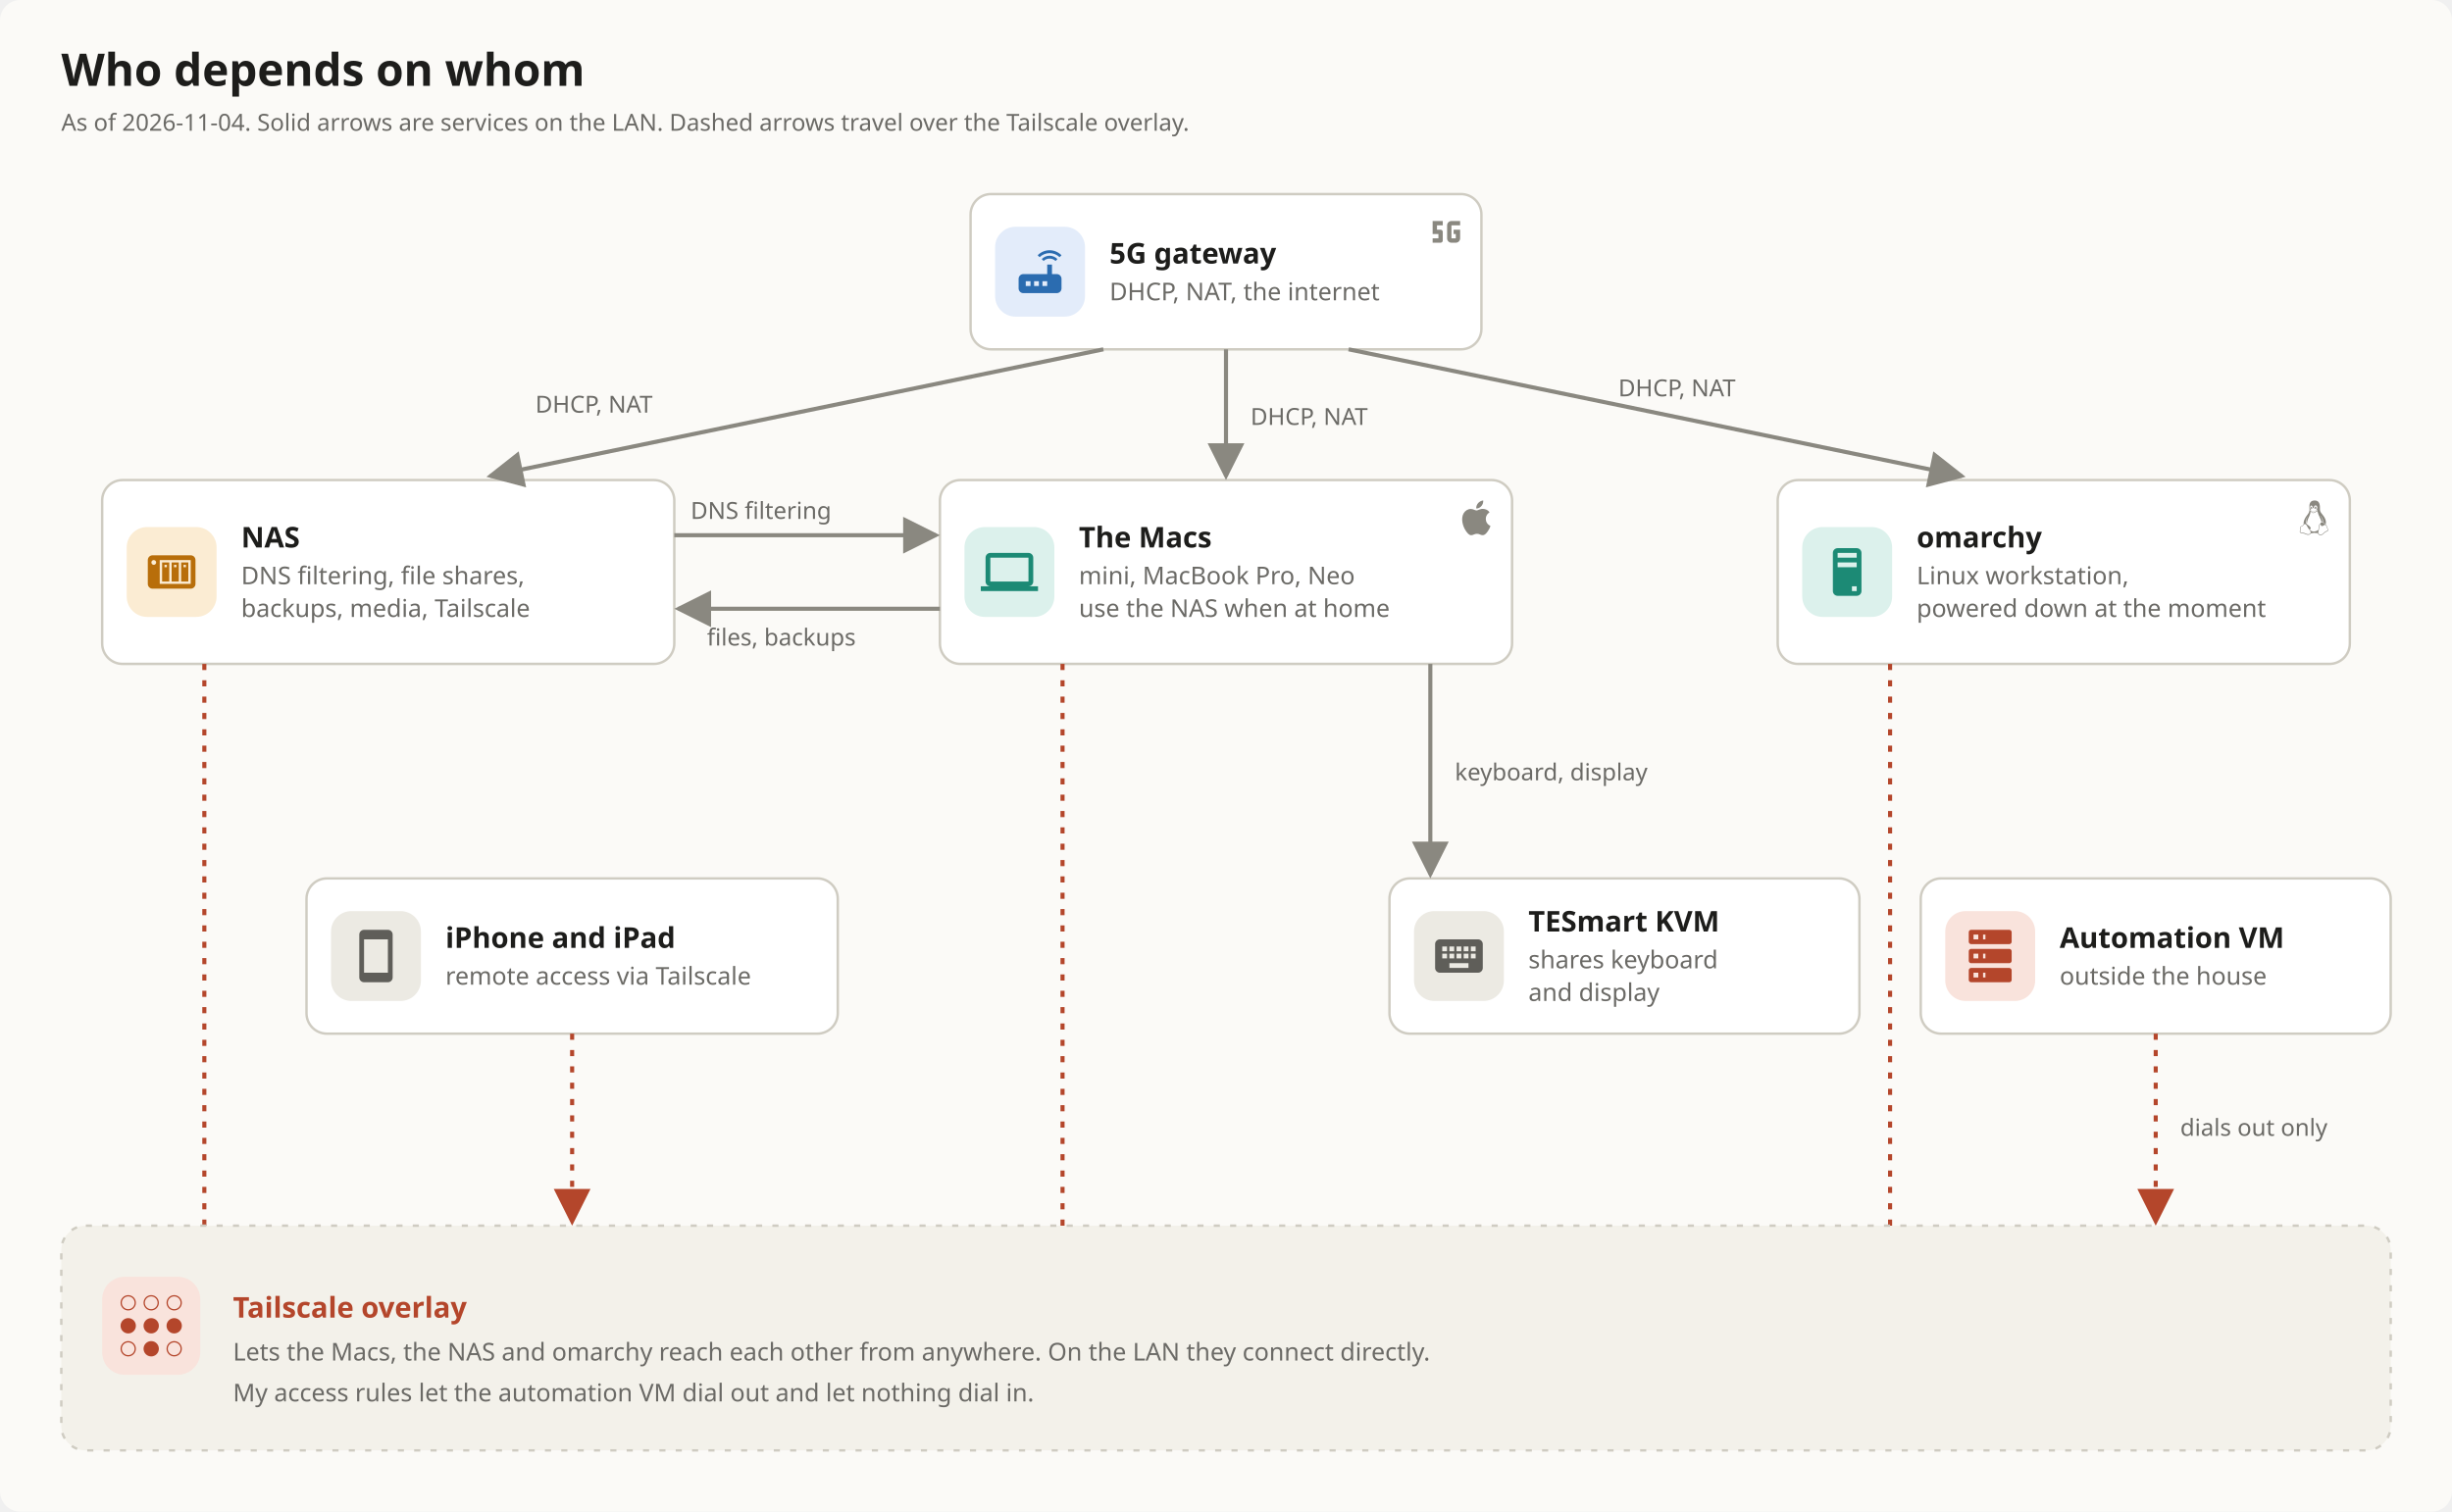
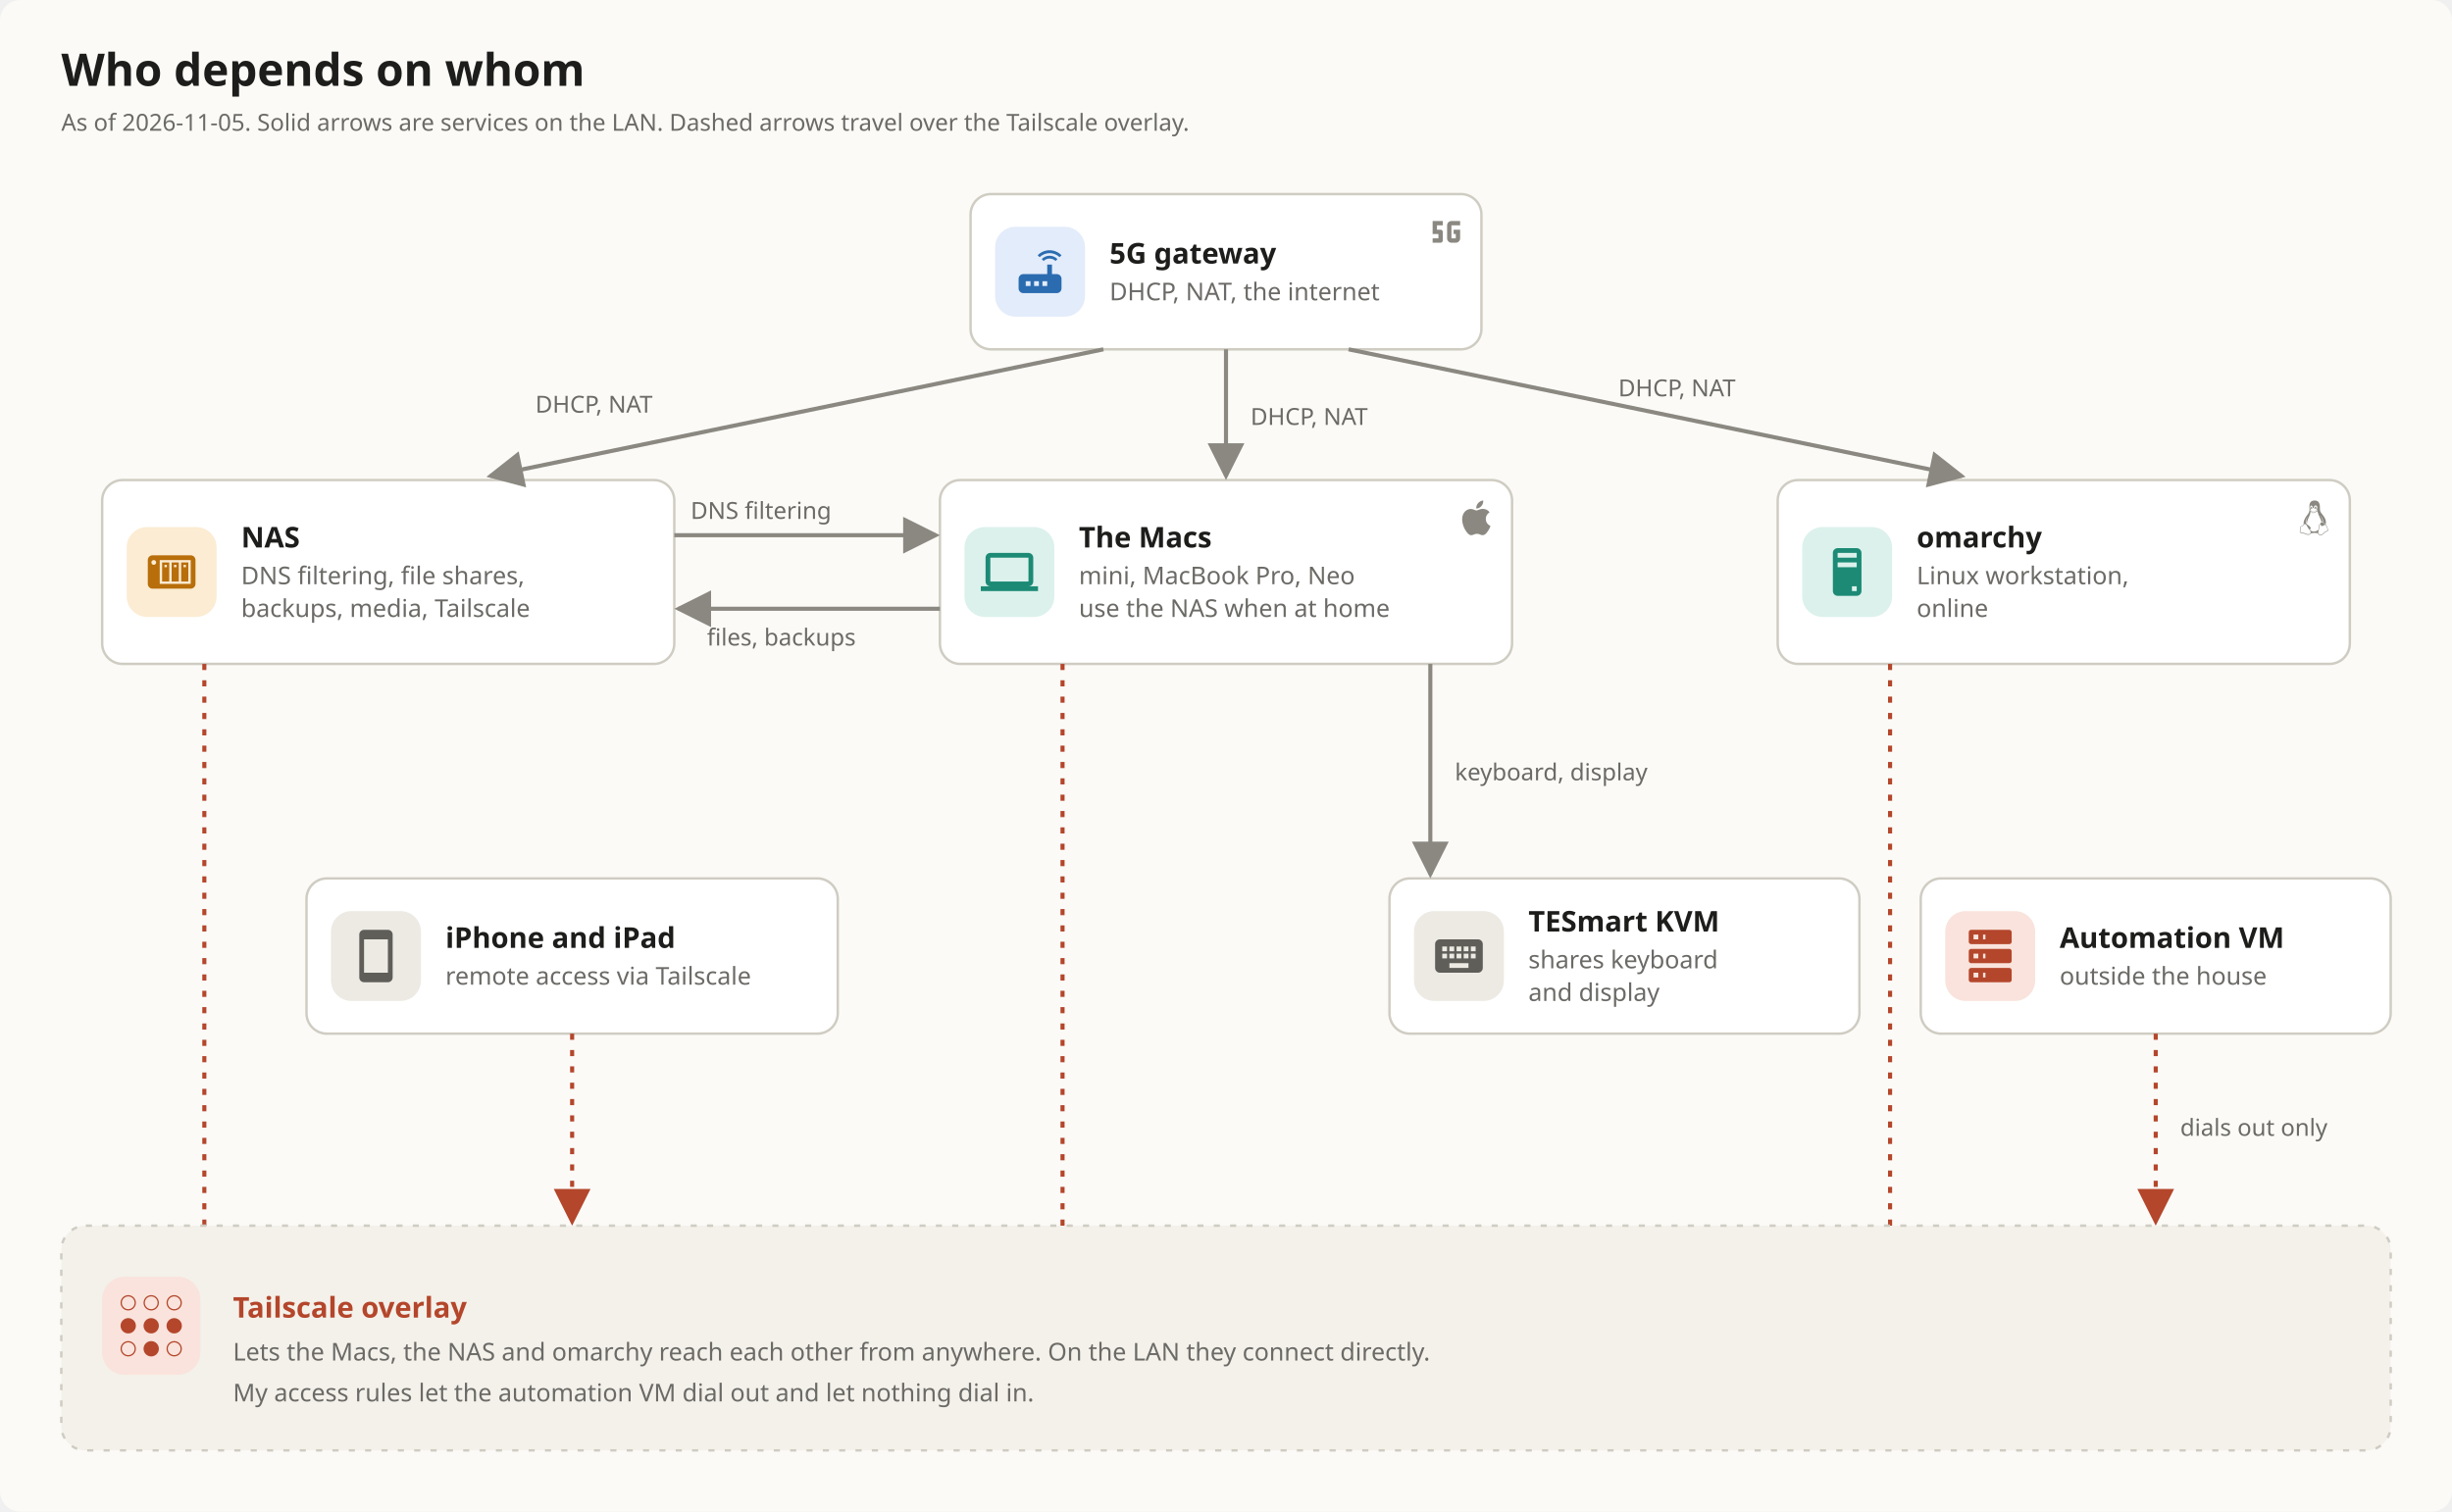
<svg xmlns="http://www.w3.org/2000/svg" viewBox="0 0 1200 740" role="img" aria-labelledby="t d">
  <style>
.bg{fill:#fbfaf7}.box{fill:#fff;stroke:#cfccc2;stroke-width:1.2}.grp{fill:#f3f1ea;stroke:#cfccc2;stroke-width:1.2}
.t{fill:#1d1d1b;font:13px ui-sans-serif,system-ui,sans-serif}.h{font-weight:700;font-size:14px}.m{fill:#6b6a66;font-size:12px}
.title{font-size:22px;font-weight:700}.lab{fill:#6b6a66;font:11.5px ui-sans-serif,system-ui,sans-serif}.r{text-anchor:end}.c{text-anchor:middle}
.l25{stroke:#2e8b57;stroke-width:4;fill:none}.l1{stroke:#2b6cb0;stroke-width:4;fill:none}.l100{stroke:#d97706;stroke-width:4;fill:none}.lx{stroke:#8a8880;stroke-width:4;fill:none}
.lw{stroke:#8a8880;stroke-width:2.5;fill:none;stroke-dasharray:7 6}.bus{stroke:#cfccc2;stroke-width:2;fill:none}
.e{stroke:#8a8880;stroke-width:2;fill:none}.ov{fill:none;stroke:#b4462b;stroke-width:2;stroke-dasharray:3 5}
.port{fill:none;stroke:#8a8880;stroke-width:1.2}.acc{fill:#b4462b}.ah{fill:#8a8880}.ahv{fill:#b4462b}.bd{fill:#8a8880;color:#8a8880}
.c-net .tb{fill:#e3ecfa}.c-net .tg{fill:#2b6cb0;color:#2b6cb0}
.c-pc .tb{fill:#dcf1ec}.c-pc .tg{fill:#1c8a75;color:#1c8a75}
.c-st .tb{fill:#fbecd3}.c-st .tg{fill:#b86e0a;color:#b86e0a}
.c-ov .tb{fill:#f9e3dc}.c-ov .tg{fill:#b4462b;color:#b4462b}
.c-cl .tb{fill:#eceae3}.c-cl .tg{fill:#5f5e59;color:#5f5e59}
.c-in .tb{fill:#ece4f8}.c-in .tg{fill:#6b46c1;color:#6b46c1}
@media (prefers-color-scheme:dark){
.bg{fill:#141412}.box{fill:#1d1d1b;stroke:#4a4841}.grp{fill:#1b1a18;stroke:#4a4841}.t{fill:#ecebe6}.m,.lab{fill:#9a9890}
.l25{stroke:#5fcf8f}.l1{stroke:#6aa8f0}.l100{stroke:#ffb454}.lx,.lw,.e{stroke:#9a9890}.bus{stroke:#4a4841}.port{stroke:#9a9890}.ov{stroke:#e07a5f}
.acc,.ahv{fill:#e07a5f}.ah{fill:#9a9890}.bd{fill:#9a9890;color:#9a9890}
.c-net .tb{fill:#1b2a44}.c-net .tg{fill:#6aa8f0;color:#6aa8f0}
.c-pc .tb{fill:#143229}.c-pc .tg{fill:#4fd1b5;color:#4fd1b5}
.c-st .tb{fill:#3a2a10}.c-st .tg{fill:#f0b45a;color:#f0b45a}
.c-ov .tb{fill:#3a1f18}.c-ov .tg{fill:#e07a5f;color:#e07a5f}
.c-cl .tb{fill:#2a2926}.c-cl .tg{fill:#b4b2a8;color:#b4b2a8}
.c-in .tb{fill:#2a2140}.c-in .tg{fill:#b79cf0;color:#b79cf0}
}
</style>
  <defs>
    <symbol id="i-mdi-g5" viewBox="0 0 24 24">
      <path fill="currentColor" d="M22 16.5v-6h-4.5v3H19v3h-3v-9h6v-3h-6a3 3 0 0 0-3 3v9a3 3 0 0 0 3 3h3a3 3 0 0 0 3-3m-12-12H3v9h4v3H3v3h5.5A1.5 1.5 0 0 0 10 18v-6a1.5 1.5 0 0 0-1.5-1.5H6v-3h4z" />
    </symbol>
    <symbol id="i-mdi-keyboard" viewBox="0 0 24 24">
      <path fill="currentColor" d="M19 10h-2V8h2m0 5h-2v-2h2m-3-1h-2V8h2m0 5h-2v-2h2m0 6H8v-2h8m-9-5H5V8h2m0 5H5v-2h2m1 0h2v2H8m0-5h2v2H8m3 1h2v2h-2m0-5h2v2h-2m9-5H4c-1.11 0-2 .89-2 2v10a2 2 0 0 0 2 2h16a2 2 0 0 0 2-2V7a2 2 0 0 0-2-2" />
    </symbol>
    <symbol id="i-mdi-laptop" viewBox="0 0 24 24">
      <path fill="currentColor" d="M4 6h16v10H4m16 2a2 2 0 0 0 2-2V6a2 2 0 0 0-2-2H4c-1.11 0-2 .89-2 2v10a2 2 0 0 0 2 2H0v2h24v-2z" />
    </symbol>
    <symbol id="i-mdi-nas" viewBox="0 0 24 24">
      <path fill="currentColor" d="M4 5c-1.11 0-2 .89-2 2v10c0 1.11.89 2 2 2h16c1.11 0 2-.89 2-2V7c0-1.11-.89-2-2-2zm.5 2a1 1 0 0 1 1 1a1 1 0 0 1-1 1a1 1 0 0 1-1-1a1 1 0 0 1 1-1M7 7h13v10H7zm1 1v8h3V8zm4 0v8h3V8zm4 0v8h3V8zM9 9h1v1H9zm4 0h1v1h-1zm4 0h1v1h-1z" />
    </symbol>
    <symbol id="i-mdi-phone" viewBox="0 0 24 24">
      <path fill="currentColor" d="M17 19H7V5h10m0-4H7c-1.11 0-2 .89-2 2v18a2 2 0 0 0 2 2h10a2 2 0 0 0 2-2V3a2 2 0 0 0-2-2" />
    </symbol>
    <symbol id="i-mdi-router" viewBox="0 0 24 24">
      <path fill="currentColor" d="m20.2 5.9l.8-.8C19.6 3.7 17.8 3 16 3s-3.6.7-5 2.1l.8.8C13 4.8 14.5 4.2 16 4.2s3 .6 4.2 1.7m-.9.8c-.9-.9-2.1-1.4-3.3-1.4s-2.4.5-3.3 1.4l.8.8c.7-.7 1.6-1 2.5-1s1.8.3 2.5 1zM19 13h-2V9h-2v4H5a2 2 0 0 0-2 2v4a2 2 0 0 0 2 2h14a2 2 0 0 0 2-2v-4a2 2 0 0 0-2-2M8 18H6v-2h2zm3.5 0h-2v-2h2zm3.5 0h-2v-2h2z" />
    </symbol>
    <symbol id="i-mdi-server" viewBox="0 0 24 24">
      <path fill="currentColor" d="M4 1h16a1 1 0 0 1 1 1v4a1 1 0 0 1-1 1H4a1 1 0 0 1-1-1V2a1 1 0 0 1 1-1m0 8h16a1 1 0 0 1 1 1v4a1 1 0 0 1-1 1H4a1 1 0 0 1-1-1v-4a1 1 0 0 1 1-1m0 8h16a1 1 0 0 1 1 1v4a1 1 0 0 1-1 1H4a1 1 0 0 1-1-1v-4a1 1 0 0 1 1-1M9 5h1V3H9zm0 8h1v-2H9zm0 8h1v-2H9zM5 3v2h2V3zm0 8v2h2v-2zm0 8v2h2v-2z" />
    </symbol>
    <symbol id="i-mdi-tower" viewBox="0 0 24 24">
      <path fill="currentColor" d="M8 2h8a2 2 0 0 1 2 2v16a2 2 0 0 1-2 2H8a2 2 0 0 1-2-2V4a2 2 0 0 1 2-2m0 2v2h8V4zm8 4H8v2h8zm0 10h-2v2h2z" />
    </symbol>
    <symbol id="i-simple-apple" viewBox="0 0 24 24">
      <path fill="currentColor" d="M12.152 6.896c-.948 0-2.415-1.078-3.96-1.04c-2.04.027-3.91 1.183-4.961 3.014c-2.117 3.675-.546 9.103 1.519 12.09c1.013 1.454 2.208 3.09 3.792 3.039c1.52-.065 2.09-.987 3.935-.987c1.831 0 2.35.987 3.96.948c1.637-.026 2.676-1.48 3.676-2.948c1.156-1.688 1.636-3.325 1.662-3.415c-.039-.013-3.182-1.221-3.22-4.857c-.026-3.04 2.48-4.494 2.597-4.559c-1.429-2.09-3.623-2.324-4.39-2.376c-2-.156-3.675 1.09-4.61 1.09zM15.53 3.83c.843-1.012 1.4-2.427 1.245-3.83c-1.207.052-2.662.805-3.532 1.818c-.78.896-1.454 2.338-1.273 3.714c1.338.104 2.715-.688 3.559-1.701" />
    </symbol>
    <symbol id="i-simple-linux" viewBox="0 0 24 24">
      <path fill="currentColor" d="M12.504 0q-.232 0-.48.021c-4.226.333-3.105 4.807-3.17 6.298c-.076 1.092-.3 1.953-1.05 3.02c-.885 1.051-2.127 2.75-2.716 4.521c-.278.832-.41 1.684-.287 2.489a.4.4 0 0 0-.11.135c-.26.268-.45.6-.663.839c-.199.199-.485.267-.797.4c-.313.136-.658.269-.864.68c-.09.189-.136.394-.132.602c0 .199.027.4.055.536c.058.399.116.728.04.97c-.249.68-.28 1.145-.106 1.484c.174.334.535.47.94.601c.81.2 1.91.135 2.774.6c.926.466 1.866.67 2.616.47c.526-.116.97-.464 1.208-.946c.587-.003 1.23-.269 2.26-.334c.699-.058 1.574.267 2.577.2c.025.134.063.198.114.333l.003.003c.391.778 1.113 1.132 1.884 1.071s1.592-.536 2.257-1.306c.631-.765 1.683-1.084 2.378-1.503c.348-.199.629-.469.649-.853c.023-.4-.2-.811-.714-1.376v-.097l-.003-.003c-.17-.2-.25-.535-.338-.926c-.085-.401-.182-.786-.492-1.046h-.003c-.059-.054-.123-.067-.188-.135a.36.36 0 0 0-.19-.064c.431-1.278.264-2.55-.173-3.694c-.533-1.41-1.465-2.638-2.175-3.483c-.796-1.005-1.576-1.957-1.56-3.368c.026-2.152.236-6.133-3.544-6.139m.529 3.405h.013c.213 0 .396.062.584.198c.19.135.33.332.438.533c.105.259.158.459.166.724c0-.02.006-.04.006-.06v.105l-.004-.021l-.004-.024a1.8 1.8 0 0 1-.15.706a.95.95 0 0 1-.213.335a1 1 0 0 0-.088-.042c-.104-.045-.198-.064-.284-.133a1.3 1.3 0 0 0-.22-.066c.05-.06.146-.133.183-.198q.08-.193.088-.402v-.02a1.2 1.2 0 0 0-.061-.4c-.045-.134-.101-.2-.183-.333c-.084-.066-.167-.132-.267-.132h-.016c-.093 0-.176.03-.262.132a.8.8 0 0 0-.205.334a1.2 1.2 0 0 0-.09.4v.019q.002.134.02.267c-.193-.067-.438-.135-.607-.202a2 2 0 0 1-.018-.2v-.02a1.8 1.8 0 0 1 .15-.768a1.08 1.08 0 0 1 .43-.533a1 1 0 0 1 .594-.2zm-2.962.059h.036c.142 0 .27.048.399.135c.146.129.264.288.344.465c.09.199.14.4.153.667v.004c.007.134.006.2-.002.266v.08c-.03.007-.056.018-.083.024c-.152.055-.274.135-.393.2q.018-.136.003-.267v-.015c-.012-.133-.04-.2-.082-.333a.6.6 0 0 0-.166-.267a.25.25 0 0 0-.183-.064h-.021c-.071.006-.13.04-.186.132a.55.55 0 0 0-.12.27a1 1 0 0 0-.023.33v.015c.012.135.037.2.08.334c.046.134.098.2.166.268q.014.014.034.024c-.07.057-.117.07-.176.136a.3.3 0 0 1-.131.068a2.6 2.6 0 0 1-.275-.402a1.8 1.8 0 0 1-.155-.667a1.8 1.8 0 0 1 .08-.668a1.4 1.4 0 0 1 .283-.535c.128-.133.26-.2.418-.2m1.37 1.706c.332 0 .733.065 1.216.399c.293.2.523.269 1.052.468h.003c.255.136.405.266.478.399v-.131a.57.57 0 0 1 .016.47c-.123.31-.516.643-1.063.842v.002c-.268.135-.501.333-.775.465c-.276.135-.588.292-1.012.267a1.1 1.1 0 0 1-.448-.067a4 4 0 0 1-.322-.198c-.195-.135-.363-.332-.612-.465v-.005h-.005c-.4-.246-.616-.512-.686-.71q-.104-.403.193-.6c.224-.135.38-.271.483-.336c.104-.074.143-.102.176-.131h.002v-.003c.169-.202.436-.47.839-.601c.139-.036.294-.065.466-.065zm2.8 2.142c.358 1.417 1.196 3.475 1.735 4.473c.286.534.855 1.659 1.102 3.024c.156-.005.33.018.513.064c.646-1.671-.546-3.467-1.089-3.966c-.22-.2-.232-.335-.123-.335c.59.534 1.365 1.572 1.646 2.757c.13.535.16 1.104.021 1.67c.067.028.135.06.205.067c1.032.534 1.413.938 1.23 1.537v-.043c-.06-.003-.12 0-.18 0h-.016c.151-.467-.182-.825-1.065-1.224c-.915-.4-1.646-.336-1.77.465c-.008.043-.013.066-.018.135c-.068.023-.139.053-.209.064c-.43.268-.662.669-.793 1.187c-.13.533-.17 1.156-.205 1.869v.003c-.02.334-.17.838-.319 1.35c-1.5 1.072-3.58 1.538-5.348.334a2.7 2.7 0 0 0-.402-.533a1.5 1.5 0 0 0-.275-.333c.182 0 .338-.03.465-.067a.62.62 0 0 0 .314-.334c.108-.267 0-.697-.345-1.163s-.931-.995-1.788-1.521c-.63-.4-.986-.87-1.15-1.396c-.165-.534-.143-1.085-.015-1.645c.245-1.07.873-2.11 1.274-2.763c.107-.065.037.135-.408.974c-.396.751-1.14 2.497-.122 3.854a8.1 8.1 0 0 1 .647-2.876c.564-1.278 1.743-3.504 1.836-5.268c.048.036.217.135.289.202c.218.133.38.333.59.465c.21.201.477.335.876.335q.058.005.11.006c.412 0 .73-.134.997-.268c.29-.134.52-.334.74-.4h.005c.467-.135.835-.402 1.044-.7zm2.185 8.958c.037.6.343 1.245.882 1.377c.588.134 1.434-.333 1.791-.765l.211-.01c.315-.007.577.01.847.268l.003.003c.208.199.305.53.391.876c.085.4.154.78.409 1.066c.486.527.645.906.636 1.14l.003-.007v.018l-.003-.012c-.015.262-.185.396-.498.595c-.63.401-1.746.712-2.457 1.57c-.618.737-1.37 1.14-2.036 1.191c-.664.053-1.237-.2-1.574-.898l-.005-.003c-.21-.4-.12-1.025.056-1.69c.176-.668.428-1.344.463-1.897c.037-.714.076-1.335.195-1.814c.12-.465.308-.797.641-.984l.045-.022zm-10.814.049h.01q.08 0 .157.014c.376.055.706.333 1.023.752l.91 1.664l.003.003c.243.533.754 1.064 1.189 1.637c.434.598.77 1.131.729 1.57v.006c-.057.744-.48 1.148-1.125 1.294c-.645.135-1.52.002-2.395-.464c-.968-.536-2.118-.469-2.857-.602q-.553-.1-.723-.4c-.11-.2-.113-.602.123-1.23v-.004l.002-.003c.117-.334.03-.752-.027-1.118c-.055-.401-.083-.71.043-.94c.16-.334.396-.4.69-.533c.294-.135.64-.202.915-.47h.002v-.002c.256-.268.445-.601.668-.838c.19-.201.38-.336.663-.336m7.159-9.074c-.435.201-.945.535-1.488.535c-.542 0-.97-.267-1.28-.466c-.154-.134-.28-.268-.373-.335c-.164-.134-.144-.333-.074-.333c.109.016.129.134.199.2c.096.066.215.2.36.333c.292.2.68.467 1.167.467c.485 0 1.053-.267 1.398-.466c.195-.135.445-.334.648-.467c.156-.136.149-.267.279-.267c.128.016.034.134-.147.332a8 8 0 0 1-.69.468zm-1.082-1.583V5.64c-.006-.02.013-.042.029-.05c.074-.043.18-.027.26.004c.063 0 .16.067.15.135c-.006.049-.085.066-.135.066c-.055 0-.092-.043-.141-.068c-.052-.018-.146-.008-.163-.065m-.551 0c-.02.058-.113.049-.166.066c-.047.025-.086.068-.14.068c-.05 0-.13-.02-.136-.068c-.01-.066.088-.133.15-.133c.08-.031.184-.047.259-.005c.019.009.036.03.03.05v.02h.003z" />
    </symbol>
    <symbol id="i-simple-tailscale" viewBox="0 0 24 24">
      <path fill="currentColor" d="M24 12a3 3 0 1 1-6 0a3 3 0 0 1 6 0m-9 9a3 3 0 1 1-6 0a3 3 0 0 1 6 0m0-9a3 3 0 1 1-6 0a3 3 0 0 1 6 0m6-6a3 3 0 1 1 0-6a3 3 0 0 1 0 6m0-.5a2.5 2.5 0 1 0 0-5a2.5 2.5 0 0 0 0 5M3 24a3 3 0 1 1 0-6a3 3 0 0 1 0 6m0-.5a2.5 2.5 0 1 0 0-5a2.5 2.5 0 0 0 0 5m18 .5a3 3 0 1 1 0-6a3 3 0 0 1 0 6m0-.5a2.5 2.5 0 1 0 0-5a2.5 2.5 0 0 0 0 5M6 12a3 3 0 1 1-6 0a3 3 0 0 1 6 0m9-9a3 3 0 1 1-6 0a3 3 0 0 1 6 0m-3 2.5a2.5 2.5 0 1 0 0-5a2.5 2.5 0 0 0 0 5M6 3a3 3 0 1 1-6 0a3 3 0 0 1 6 0M3 5.5a2.5 2.5 0 1 0 0-5a2.5 2.5 0 0 0 0 5" />
    </symbol>
    <marker id="a" markerWidth="9" markerHeight="9" refX="8" refY="4.5" orient="auto">
      <path class="ah" d="M0,0 L9,4.5 L0,9 z" />
    </marker>
    <marker id="v" markerWidth="9" markerHeight="9" refX="8" refY="4.5" orient="auto">
      <path class="ahv" d="M0,0 L9,4.5 L0,9 z" />
    </marker>
  </defs>
  <rect class="bg" width="1200" height="740" rx="10" />
  <text class="t title" x="30" y="42">Who depends on whom</text>
-   <text class="lab" x="30" y="64">As of 2026-11-04. Solid arrows are services on the LAN. Dashed arrows travel over the Tailscale overlay.</text>
+   <text class="lab" x="30" y="64">As of 2026-11-05. Solid arrows are services on the LAN. Dashed arrows travel over the Tailscale overlay.</text>
  <rect class="box" x="475" y="95" width="250" height="76" rx="10" />
  <g class="c-net">
    <rect class="tb" x="487" y="111.0" width="44" height="44" rx="10" />
    <use class="tg" href="#i-mdi-router" x="495.0" y="119.0" width="28" height="28" />
  </g>
  <text class="t h" x="543" y="129.0">5G gateway</text>
  <text class="t m" x="543" y="147.0">DHCP, NAT, the internet</text>
  <use class="bd" href="#i-mdi-g5" x="699" y="105" width="17" height="17" />
  <rect class="box" x="50" y="235" width="280" height="90" rx="10" />
  <g class="c-st">
    <rect class="tb" x="62" y="258.0" width="44" height="44" rx="10" />
    <use class="tg" href="#i-mdi-nas" x="70.0" y="266.0" width="28" height="28" />
  </g>
  <text class="t h" x="118" y="268.0">NAS</text>
  <text class="t m" x="118" y="286.0">DNS filtering, file shares,</text>
  <text class="t m" x="118" y="302.0">backups, media, Tailscale</text>
  <rect class="box" x="460" y="235" width="280" height="90" rx="10" />
  <g class="c-pc">
    <rect class="tb" x="472" y="258.0" width="44" height="44" rx="10" />
    <use class="tg" href="#i-mdi-laptop" x="480.0" y="266.0" width="28" height="28" />
  </g>
  <text class="t h" x="528" y="268.0">The Macs</text>
  <text class="t m" x="528" y="286.0">mini, MacBook Pro, Neo</text>
  <text class="t m" x="528" y="302.0">use the NAS when at home</text>
  <use class="bd" href="#i-simple-apple" x="714" y="245" width="17" height="17" />
  <rect class="box" x="870" y="235" width="280" height="90" rx="10" />
  <g class="c-pc">
    <rect class="tb" x="882" y="258.0" width="44" height="44" rx="10" />
    <use class="tg" href="#i-mdi-tower" x="890.0" y="266.0" width="28" height="28" />
  </g>
  <text class="t h" x="938" y="268.0">omarchy</text>
  <text class="t m" x="938" y="286.0">Linux workstation,</text>
-   <text class="t m" x="938" y="302.0">powered down at the moment</text>
+   <text class="t m" x="938" y="302.0">online</text>
  <use class="bd" href="#i-simple-linux" x="1124" y="245" width="17" height="17" />
  <rect class="box" x="680" y="430" width="230" height="76" rx="10" />
  <g class="c-cl">
    <rect class="tb" x="692" y="446.0" width="44" height="44" rx="10" />
    <use class="tg" href="#i-mdi-keyboard" x="700.0" y="454.0" width="28" height="28" />
  </g>
  <text class="t h" x="748" y="456.0">TESmart KVM</text>
  <text class="t m" x="748" y="474.0">shares keyboard</text>
  <text class="t m" x="748" y="490.0">and display</text>
  <rect class="box" x="150" y="430" width="260" height="76" rx="10" />
  <g class="c-cl">
    <rect class="tb" x="162" y="446.0" width="44" height="44" rx="10" />
    <use class="tg" href="#i-mdi-phone" x="170.0" y="454.0" width="28" height="28" />
  </g>
  <text class="t h" x="218" y="464.0">iPhone and iPad</text>
  <text class="t m" x="218" y="482.0">remote access via Tailscale</text>
  <rect class="box" x="940" y="430" width="230" height="76" rx="10" />
  <g class="c-ov">
    <rect class="tb" x="952" y="446.0" width="44" height="44" rx="10" />
    <use class="tg" href="#i-mdi-server" x="960.0" y="454.0" width="28" height="28" />
  </g>
  <text class="t h" x="1008" y="464.0">Automation VM</text>
  <text class="t m" x="1008" y="482.0">outside the house</text>
  <line class="e" x1="540" y1="171" x2="240" y2="233" marker-end="url(#a)" />
  <text class="lab" x="262" y="202">DHCP, NAT</text>
  <line class="e" x1="600" y1="171" x2="600" y2="233" marker-end="url(#a)" />
  <text class="lab" x="612" y="208">DHCP, NAT</text>
  <line class="e" x1="660" y1="171" x2="960" y2="233" marker-end="url(#a)" />
  <text class="lab" x="792" y="194">DHCP, NAT</text>
  <line class="e" x1="330" y1="262" x2="458" y2="262" marker-end="url(#a)" />
  <text class="lab" x="338" y="254">DNS filtering</text>
  <line class="e" x1="460" y1="298" x2="332" y2="298" marker-end="url(#a)" />
  <text class="lab" x="346" y="316">files, backups</text>
  <line class="e" x1="700" y1="325" x2="700" y2="428" marker-end="url(#a)" />
  <text class="lab" x="712" y="382">keyboard, display</text>
  <line class="ov" x1="100" y1="325" x2="100" y2="600" />
  <line class="ov" x1="280" y1="506" x2="280" y2="598" marker-end="url(#v)" />
  <line class="ov" x1="520" y1="325" x2="520" y2="600" />
  <line class="ov" x1="925" y1="325" x2="925" y2="600" />
  <line class="ov" x1="1055" y1="506" x2="1055" y2="598" marker-end="url(#v)" />
  <text class="lab" x="1067" y="556">dials out only</text>
  <rect class="grp" x="30" y="600" width="1140" height="110" rx="12" stroke-dasharray="3 5" />
  <g class="c-ov">
    <rect class="tb" x="50" y="625" width="48" height="48" rx="11" />
    <use class="tg" href="#i-simple-tailscale" x="59.0" y="634.0" width="30" height="30" />
  </g>
  <text class="t h acc" x="114" y="645">Tailscale overlay</text>
  <text class="t m" x="114" y="666">Lets the Macs, the NAS and omarchy reach each other from anywhere. On the LAN they connect directly.</text>
  <text class="t m" x="114" y="686">My access rules let the automation VM dial out and let nothing dial in.</text>
</svg>
